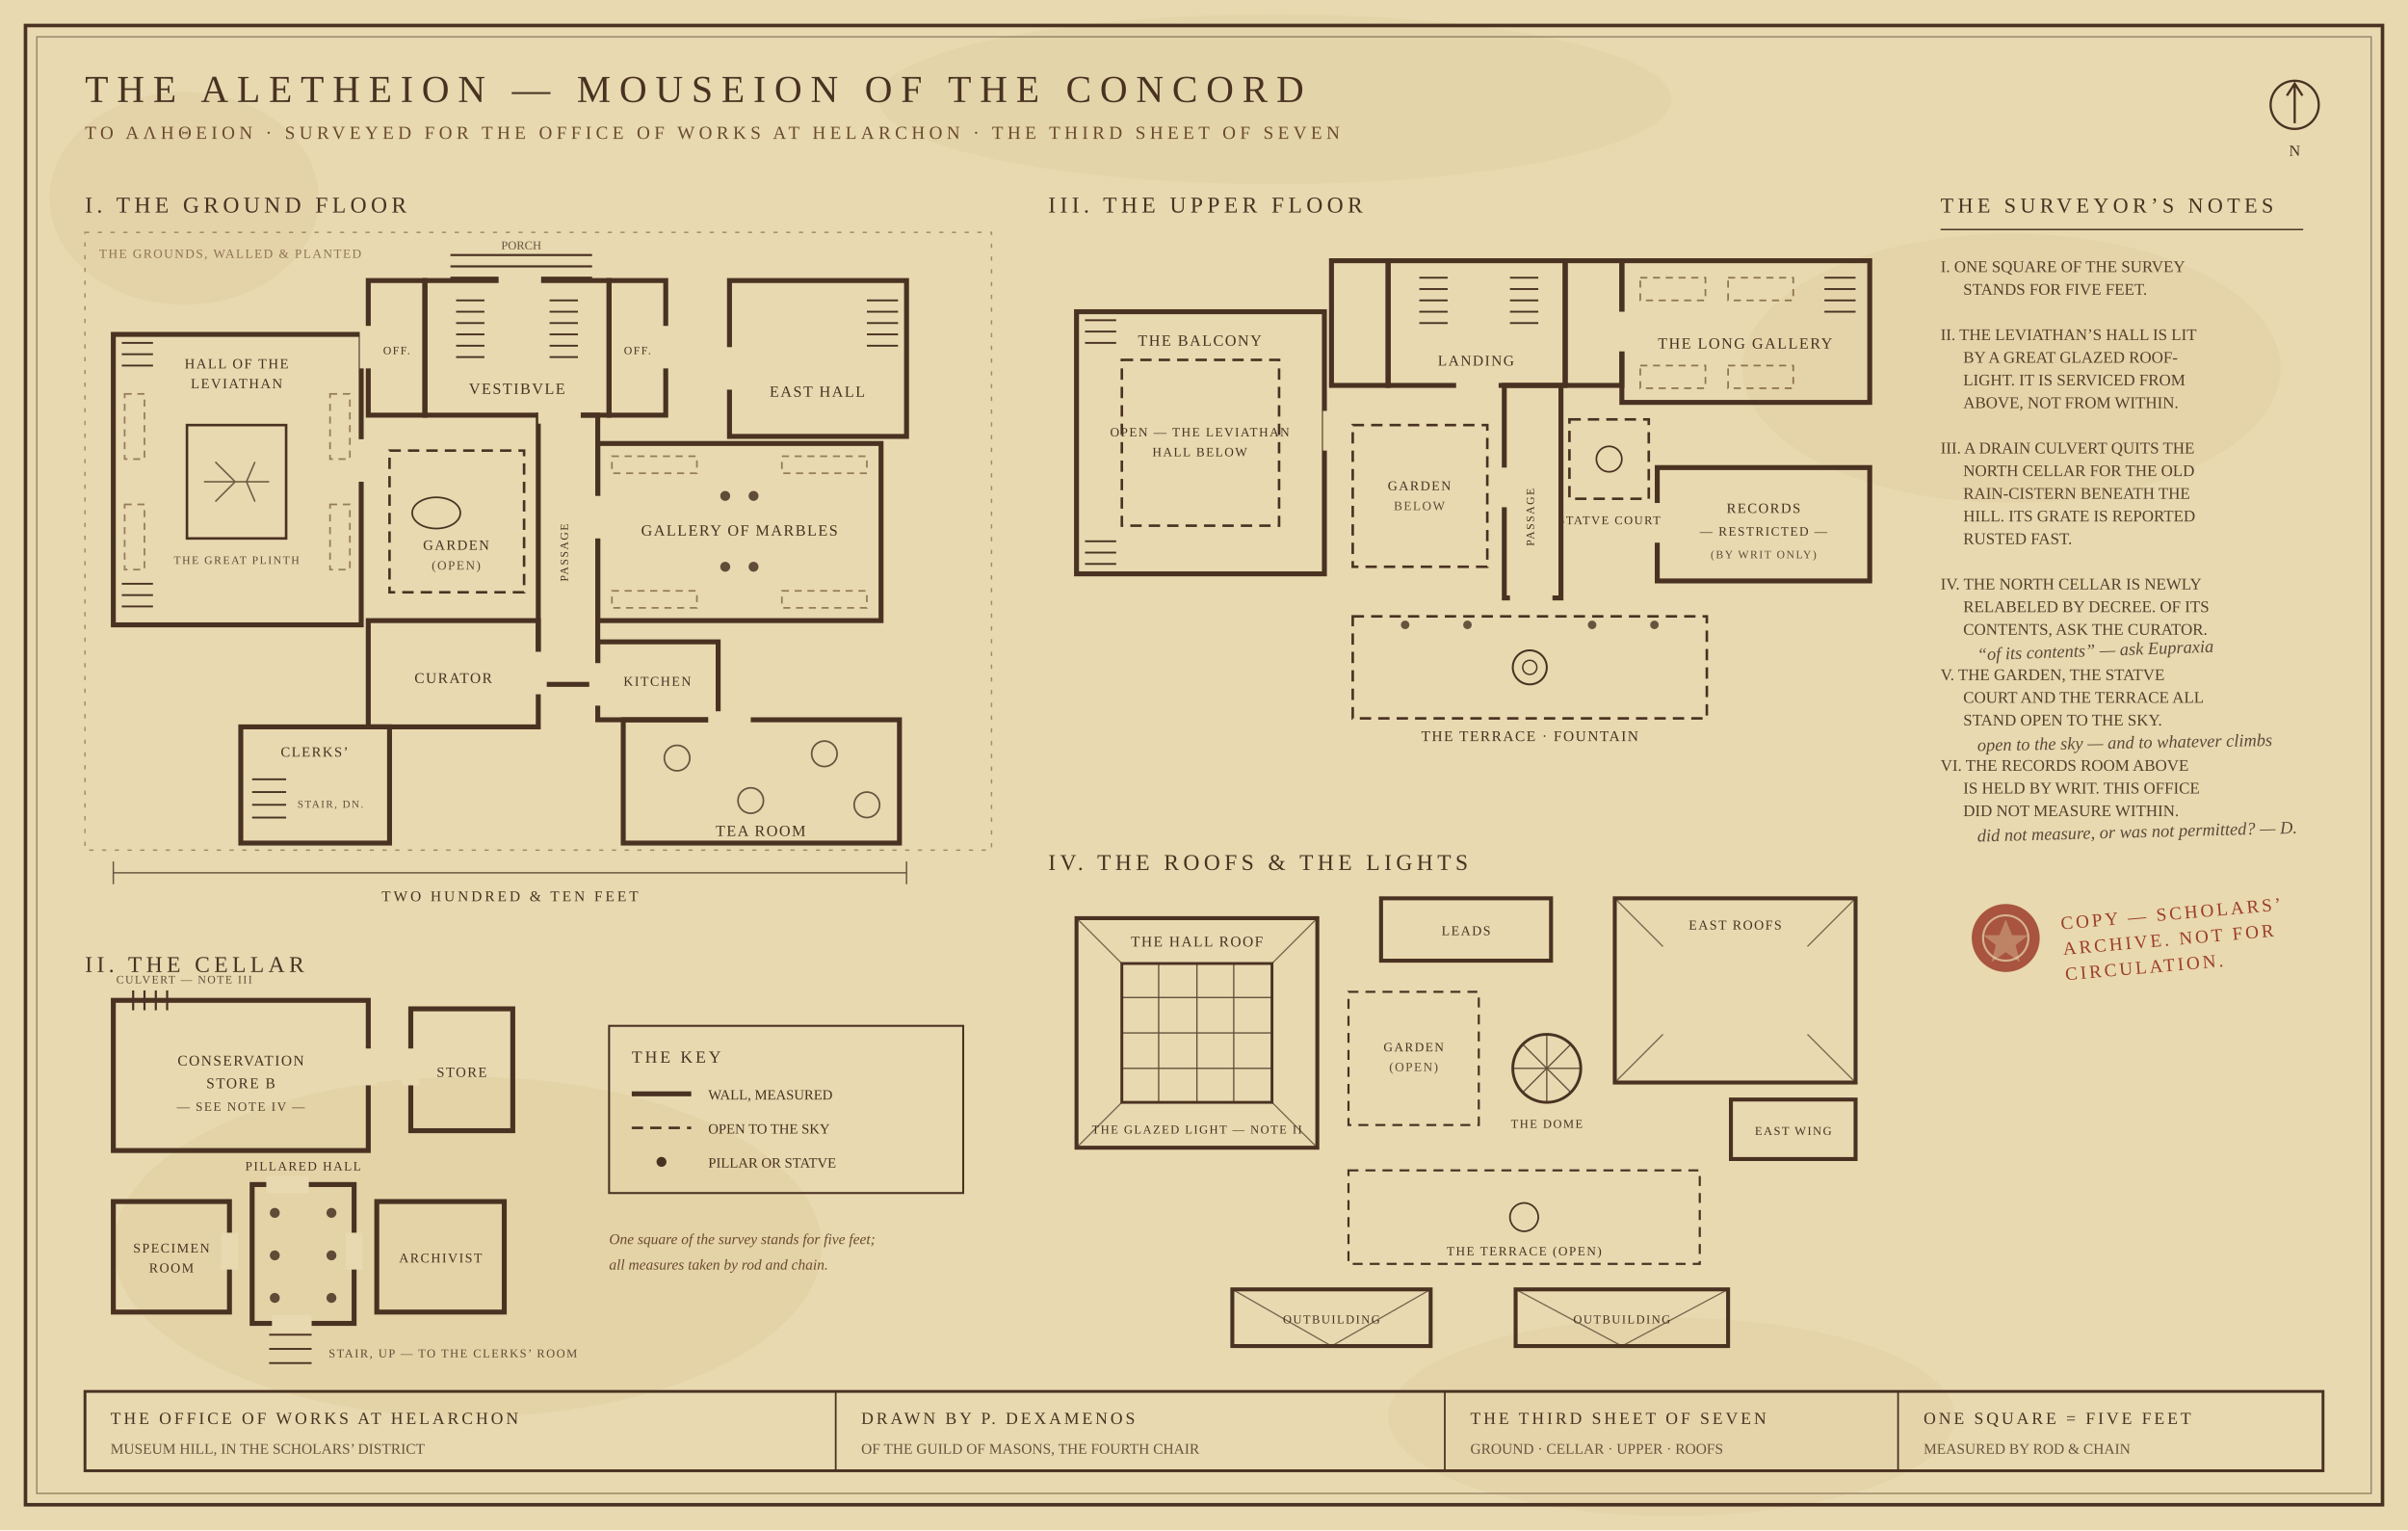
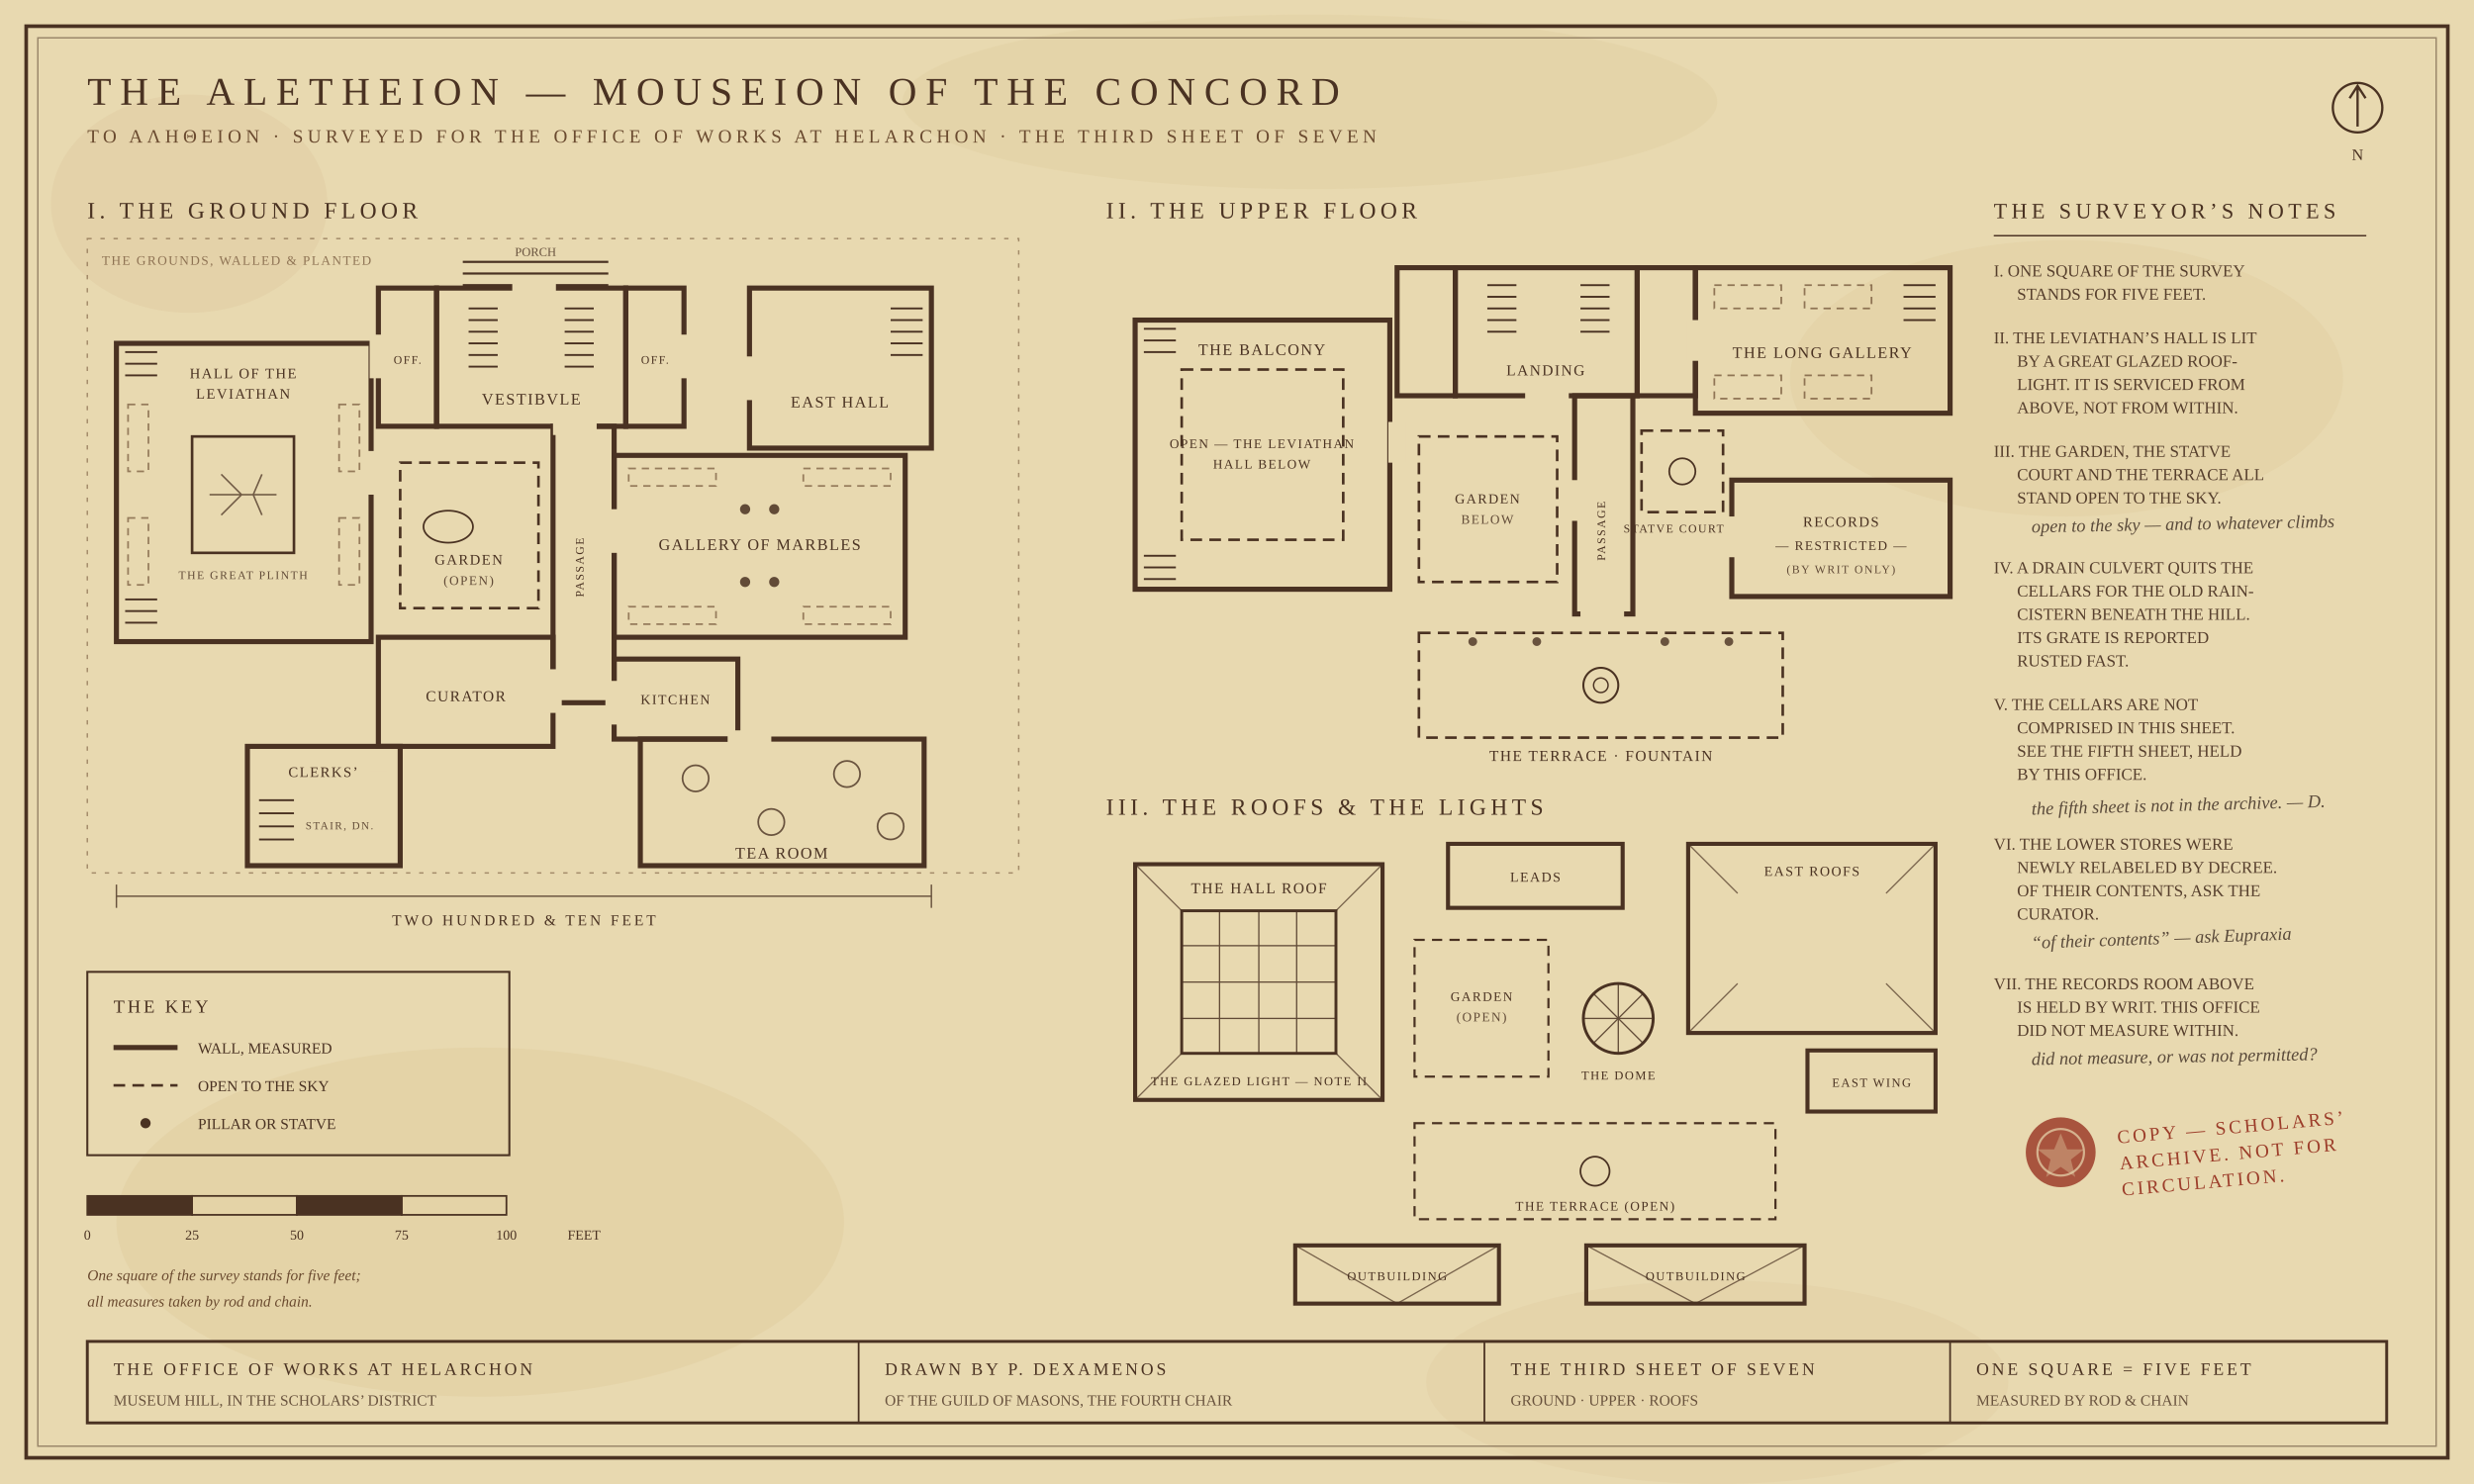
- <svg xmlns="http://www.w3.org/2000/svg" viewBox="0 0 1700 1080" font-family="Georgia, 'Times New Roman', serif">
-   <rect width="1700" height="1080" fill="#e8d9b0" />
-   <ellipse cx="330" cy="880" rx="250" ry="120" fill="#c9a96e" opacity="0.13" />
+ <svg xmlns="http://www.w3.org/2000/svg" viewBox="0 0 1700 1020" font-family="Georgia, 'Times New Roman', serif">
+   <rect width="1700" height="1020" fill="#e8d9b0" />
+   <ellipse cx="330" cy="840" rx="250" ry="120" fill="#c9a96e" opacity="0.13" />
  <ellipse cx="1420" cy="260" rx="190" ry="95" fill="#c9a96e" opacity="0.11" />
  <ellipse cx="900" cy="70" rx="280" ry="60" fill="#d8c491" opacity="0.22" />
  <ellipse cx="130" cy="140" rx="95" ry="75" fill="#b98d5f" opacity="0.09" />
-   <ellipse cx="1180" cy="1000" rx="200" ry="70" fill="#b98d5f" opacity="0.07" />
-   <rect x="18" y="18" width="1664" height="1044" fill="none" stroke="#4a3222" stroke-width="2.5" />
-   <rect x="26" y="26" width="1648" height="1028" fill="none" stroke="#4a3222" stroke-width="1" opacity="0.5" />
+   <ellipse cx="1180" cy="950" rx="200" ry="70" fill="#b98d5f" opacity="0.07" />
+   <rect x="18" y="18" width="1664" height="984" fill="none" stroke="#4a3222" stroke-width="2.5" />
+   <rect x="26" y="26" width="1648" height="968" fill="none" stroke="#4a3222" stroke-width="1" opacity="0.5" />
  <text x="60" y="72" font-size="27" fill="#4a3222" letter-spacing="6">THE ALETHEION — MOUSEION OF THE CONCORD</text>
  <text x="60" y="98" font-size="13" fill="#6a4a2f" letter-spacing="3">ΤΟ ΑΛΗΘΕΙΟΝ · SURVEYED FOR THE OFFICE OF WORKS AT HELARCHON · THE THIRD SHEET OF SEVEN</text>
  <g transform="translate(1620,74)" stroke="#4a3222" fill="none" stroke-width="1.6">
    <circle r="17" />
    <path d="M0 13 L0 -15 M-5.5 -6.5 L0 -15 L5.5 -6.5" />
  </g>
  <text x="1620" y="110" font-size="11" fill="#4a3222" text-anchor="middle">N</text>
  <g transform="translate(60,150)">
    <text x="0" y="0" font-size="16" fill="#4a3222" letter-spacing="3">I. THE GROUND FLOOR</text>
    <rect x="0" y="14" width="640" height="436" fill="none" stroke="#6a4a2f" stroke-width="1" stroke-dasharray="3 6" opacity="0.55" />
    <text x="10" y="32" font-size="9" fill="#6a4a2f" opacity="0.7" letter-spacing="1">THE GROUNDS, WALLED &amp; PLANTED</text>
    <g stroke="#4a3222" stroke-width="1.5" fill="none">
      <path d="M258 30 h100 M258 38 h100 M258 46 h100" />
    </g>
    <text x="308" y="26" font-size="8.5" fill="#4a3222" opacity="0.8" text-anchor="middle">PORCH</text>
    <g fill="none" stroke="#4a3222" stroke-width="3.5">
      <rect x="20" y="86" width="175" height="205" />
      <rect x="240" y="48" width="130" height="95" />
      <rect x="200" y="48" width="40" height="95" />
      <rect x="370" y="48" width="40" height="95" />
      <rect x="320" y="143" width="42" height="190" />
      <rect x="362" y="163" width="200" height="125" />
      <rect x="455" y="48" width="125" height="110" />
      <rect x="200" y="288" width="120" height="75" />
      <rect x="110" y="363" width="105" height="82" />
      <rect x="362" y="303" width="85" height="55" />
      <rect x="380" y="358" width="195" height="87" />
    </g>
    <rect x="215" y="168" width="95" height="100" fill="none" stroke="#4a3222" stroke-width="1.8" stroke-dasharray="8 5" />
    <ellipse cx="248" cy="212" rx="17" ry="11" fill="none" stroke="#4a3222" stroke-width="1.2" />
    <g fill="#e8d9b0">
      <rect x="292" y="42" width="30" height="12" />
      <rect x="320" y="137" width="30" height="12" />
      <rect x="194" y="80" width="12" height="30" />
      <rect x="404" y="80" width="12" height="30" />
      <rect x="189" y="160" width="12" height="30" />
      <rect x="356" y="200" width="12" height="30" />
      <rect x="449" y="95" width="12" height="30" />
      <rect x="314" y="310" width="12" height="30" />
      <rect x="356" y="318" width="12" height="30" />
      <rect x="440" y="352" width="30" height="12" />
      <rect x="194" y="380" width="12" height="30" />
    </g>
    <g stroke="#4a3222" stroke-width="1.3" fill="none">
      <path d="M262 62 h20 M262 70 h20 M262 78 h20 M262 86 h20 M262 94 h20 M262 102 h20" />
      <path d="M328 62 h20 M328 70 h20 M328 78 h20 M328 86 h20 M328 94 h20 M328 102 h20" />
      <path d="M26 92 h22 M26 100 h22 M26 108 h22" />
      <path d="M26 262 h22 M26 270 h22 M26 278 h22" />
      <path d="M552 62 h22 M552 70 h22 M552 78 h22 M552 86 h22 M552 94 h22" />
      <path d="M118 400 h24 M118 409 h24 M118 418 h24 M118 427 h24" />
    </g>
    <rect x="72" y="150" width="70" height="80" fill="none" stroke="#4a3222" stroke-width="1.8" />
    <path d="M84 190 h46 M92 176 l14 14 -14 14 M120 176 l-6 14 6 14" stroke="#4a3222" stroke-width="1.1" fill="none" opacity="0.75" />
    <g fill="none" stroke="#6a4a2f" stroke-width="1.2" stroke-dasharray="5 4" opacity="0.65">
      <rect x="28" y="128" width="14" height="46" />
      <rect x="28" y="206" width="14" height="46" />
      <rect x="173" y="128" width="14" height="46" />
      <rect x="173" y="206" width="14" height="46" />
      <rect x="372" y="172" width="60" height="12" />
      <rect x="492" y="172" width="60" height="12" />
      <rect x="372" y="267" width="60" height="12" />
      <rect x="492" y="267" width="60" height="12" />
    </g>
    <g fill="#4a3222" opacity="0.85">
      <circle cx="452" cy="200" r="3.5" />
      <circle cx="472" cy="200" r="3.5" />
      <circle cx="452" cy="250" r="3.5" />
      <circle cx="472" cy="250" r="3.5" />
    </g>
    <g fill="none" stroke="#4a3222" stroke-width="1.2" opacity="0.8">
      <circle cx="418" cy="385" r="9" />
      <circle cx="470" cy="415" r="9" />
      <circle cx="522" cy="382" r="9" />
      <circle cx="552" cy="418" r="9" />
    </g>
    <g fill="#4a3222" letter-spacing="1">
      <text x="107" y="110" font-size="10" text-anchor="middle">HALL OF THE</text>
      <text x="107" y="124" font-size="10" text-anchor="middle">LEVIATHAN</text>
      <text x="107" y="248" font-size="8" text-anchor="middle" opacity="0.85">THE GREAT PLINTH</text>
      <text x="305" y="128" font-size="11" text-anchor="middle">VESTIBVLE</text>
      <text x="220" y="100" font-size="8" text-anchor="middle">OFF.</text>
      <text x="390" y="100" font-size="8" text-anchor="middle">OFF.</text>
      <text x="262" y="238" font-size="10" text-anchor="middle">GARDEN</text>
      <text x="262" y="252" font-size="9" text-anchor="middle" opacity="0.85">(OPEN)</text>
      <text x="341" y="240" font-size="8" text-anchor="middle" transform="rotate(-90 341 240)">PASSAGE</text>
      <text x="462" y="228" font-size="11" text-anchor="middle">GALLERY OF MARBLES</text>
      <text x="517" y="130" font-size="11" text-anchor="middle">EAST HALL</text>
      <text x="260" y="332" font-size="10.5" text-anchor="middle">CURATOR</text>
      <text x="162" y="384" font-size="10" text-anchor="middle">CLERKS’</text>
      <text x="150" y="420" font-size="7.5" opacity="0.85">STAIR, DN.</text>
      <text x="404" y="334" font-size="9.5" text-anchor="middle">KITCHEN</text>
      <text x="477" y="440" font-size="11" text-anchor="middle">TEA ROOM</text>
    </g>
    <g stroke="#4a3222" stroke-width="1" opacity="0.8">
      <line x1="20" y1="466" x2="580" y2="466" />
      <line x1="20" y1="458" x2="20" y2="474" />
      <line x1="580" y1="458" x2="580" y2="474" />
    </g>
    <text x="300" y="486" font-size="10.5" fill="#4a3222" text-anchor="middle" letter-spacing="2">TWO HUNDRED &amp; TEN FEET</text>
  </g>
-   <g transform="translate(60,686)">
-     <text x="0" y="0" font-size="16" fill="#4a3222" letter-spacing="3">II. THE CELLAR</text>
-     <g fill="none" stroke="#4a3222" stroke-width="3.5">
-       <rect x="20" y="20" width="180" height="106" />
-       <rect x="230" y="26" width="72" height="86" />
-       <rect x="118" y="150" width="72" height="98" />
-       <rect x="20" y="162" width="82" height="78" />
-       <rect x="206" y="162" width="90" height="78" />
-     </g>
-     <g fill="#e8d9b0">
-       <rect x="128" y="144" width="30" height="12" />
-       <rect x="194" y="54" width="12" height="26" />
-       <rect x="224" y="54" width="12" height="26" />
-       <rect x="96" y="184" width="12" height="26" />
-       <rect x="184" y="184" width="12" height="26" />
-       <rect x="132" y="242" width="28" height="12" />
-     </g>
-     <g fill="#4a3222" opacity="0.85">
-       <circle cx="134" cy="170" r="3.5" />
-       <circle cx="174" cy="170" r="3.5" />
-       <circle cx="134" cy="200" r="3.5" />
-       <circle cx="174" cy="200" r="3.5" />
-       <circle cx="134" cy="230" r="3.5" />
-       <circle cx="174" cy="230" r="3.5" />
-     </g>
-     <g stroke="#4a3222" stroke-width="1.5">
-       <line x1="34" y1="13" x2="34" y2="27" />
-       <line x1="42" y1="13" x2="42" y2="27" />
-       <line x1="50" y1="13" x2="50" y2="27" />
-       <line x1="58" y1="13" x2="58" y2="27" />
-     </g>
-     <g stroke="#4a3222" stroke-width="1.3" fill="none">
-       <path d="M130 256 h30 M130 266 h30 M130 276 h30" />
-     </g>
-     <g fill="#4a3222" letter-spacing="1">
-       <text x="110" y="66" font-size="10.5" text-anchor="middle">CONSERVATION</text>
-       <text x="110" y="82" font-size="10.5" text-anchor="middle">STORE B</text>
-       <text x="110" y="98" font-size="9" text-anchor="middle" opacity="0.9">— SEE NOTE IV —</text>
-       <text x="70" y="8" font-size="8" text-anchor="middle" opacity="0.85">CULVERT — NOTE III</text>
-       <text x="266" y="74" font-size="10" text-anchor="middle">STORE</text>
-       <text x="154" y="140" font-size="9" text-anchor="middle">PILLARED HALL</text>
-       <text x="61" y="198" font-size="9.5" text-anchor="middle">SPECIMEN</text>
-       <text x="61" y="212" font-size="9.5" text-anchor="middle">ROOM</text>
-       <text x="251" y="205" font-size="9.5" text-anchor="middle">ARCHIVIST</text>
-       <text x="172" y="272" font-size="8.5" opacity="0.85">STAIR, UP — TO THE CLERKS’ ROOM</text>
-     </g>
-   </g>
-   <g transform="translate(430,724)">
-     <rect x="0" y="0" width="250" height="118" fill="none" stroke="#4a3222" stroke-width="1.4" />
-     <text x="16" y="26" font-size="12" fill="#4a3222" letter-spacing="2">THE KEY</text>
-     <line x1="16" y1="48" x2="58" y2="48" stroke="#4a3222" stroke-width="3.5" />
-     <text x="70" y="52" font-size="10" fill="#4a3222">WALL, MEASURED</text>
-     <line x1="16" y1="72" x2="58" y2="72" stroke="#4a3222" stroke-width="1.8" stroke-dasharray="8 5" />
-     <text x="70" y="76" font-size="10" fill="#4a3222">OPEN TO THE SKY</text>
-     <circle cx="37" cy="96" r="3.5" fill="#4a3222" />
-     <text x="70" y="100" font-size="10" fill="#4a3222">PILLAR OR STATVE</text>
-   </g>
-   <text x="430" y="878" font-size="10.5" fill="#6a4a2f" font-style="italic">One square of the survey stands for five feet;</text>
-   <text x="430" y="896" font-size="10.5" fill="#6a4a2f" font-style="italic">all measures taken by rod and chain.</text>
-   <g transform="translate(740,150)">
-     <text x="0" y="0" font-size="16" fill="#4a3222" letter-spacing="3">III. THE UPPER FLOOR</text>
+   <g transform="translate(60,668)">
+     <rect x="0" y="0" width="290" height="126" fill="none" stroke="#4a3222" stroke-width="1.4" />
+     <text x="18" y="28" font-size="12.5" fill="#4a3222" letter-spacing="2">THE KEY</text>
+     <line x1="18" y1="52" x2="62" y2="52" stroke="#4a3222" stroke-width="3.5" />
+     <text x="76" y="56" font-size="10.5" fill="#4a3222">WALL, MEASURED</text>
+     <line x1="18" y1="78" x2="62" y2="78" stroke="#4a3222" stroke-width="1.8" stroke-dasharray="8 5" />
+     <text x="76" y="82" font-size="10.5" fill="#4a3222">OPEN TO THE SKY</text>
+     <circle cx="40" cy="104" r="3.5" fill="#4a3222" />
+     <text x="76" y="108" font-size="10.5" fill="#4a3222">PILLAR OR STATVE</text>
+   </g>
+   <g transform="translate(60,822)">
+     <g stroke="#4a3222" stroke-width="1.2">
+       <rect x="0" y="0" width="72" height="13" fill="#4a3222" />
+       <rect x="72" y="0" width="72" height="13" fill="none" />
+       <rect x="144" y="0" width="72" height="13" fill="#4a3222" />
+       <rect x="216" y="0" width="72" height="13" fill="none" />
+     </g>
+     <g fill="#4a3222" font-size="9.5" text-anchor="middle">
+       <text x="0" y="30">0</text>
+       <text x="72" y="30">25</text>
+       <text x="144" y="30">50</text>
+       <text x="216" y="30">75</text>
+       <text x="288" y="30">100</text>
+       <text x="330" y="30" text-anchor="start">FEET</text>
+     </g>
+     <text x="0" y="58" font-size="10.5" fill="#6a4a2f" font-style="italic">One square of the survey stands for five feet;</text>
+     <text x="0" y="76" font-size="10.5" fill="#6a4a2f" font-style="italic">all measures taken by rod and chain.</text>
+   </g>
+   <g transform="translate(760,150)">
+     <text x="0" y="0" font-size="16" fill="#4a3222" letter-spacing="3">II. THE UPPER FLOOR</text>
    <g fill="none" stroke="#4a3222" stroke-width="3.5">
      <rect x="20" y="70" width="175" height="185" />
      <rect x="240" y="34" width="125" height="88" />
      <rect x="200" y="34" width="40" height="88" />
      <rect x="365" y="34" width="40" height="88" />
      <rect x="322" y="122" width="40" height="150" />
      <rect x="405" y="34" width="175" height="100" />
      <rect x="430" y="180" width="150" height="80" />
    </g>
    <rect x="52" y="104" width="111" height="117" fill="none" stroke="#4a3222" stroke-width="1.8" stroke-dasharray="8 5" />
    <rect x="215" y="150" width="95" height="100" fill="none" stroke="#4a3222" stroke-width="1.8" stroke-dasharray="8 5" />
    <rect x="368" y="146" width="56" height="56" fill="none" stroke="#4a3222" stroke-width="1.8" stroke-dasharray="8 5" />
    <circle cx="396" cy="174" r="9" fill="none" stroke="#4a3222" stroke-width="1.2" />
    <rect x="215" y="285" width="250" height="72" fill="none" stroke="#4a3222" stroke-width="1.8" stroke-dasharray="8 5" />
    <circle cx="340" cy="321" r="12" fill="none" stroke="#4a3222" stroke-width="1.4" />
    <circle cx="340" cy="321" r="5" fill="none" stroke="#4a3222" stroke-width="1" />
    <g fill="#4a3222" opacity="0.8">
      <circle cx="252" cy="291" r="3" />
      <circle cx="296" cy="291" r="3" />
      <circle cx="384" cy="291" r="3" />
      <circle cx="428" cy="291" r="3" />
    </g>
    <g fill="#e8d9b0">
      <rect x="288" y="116" width="30" height="12" />
      <rect x="316" y="180" width="12" height="28" />
      <rect x="194" y="140" width="12" height="28" />
      <rect x="399" y="70" width="12" height="28" />
      <rect x="424" y="205" width="12" height="28" />
      <rect x="326" y="266" width="30" height="12" />
    </g>
    <g stroke="#4a3222" stroke-width="1.3" fill="none">
      <path d="M262 46 h20 M262 54 h20 M262 62 h20 M262 70 h20 M262 78 h20" />
      <path d="M326 46 h20 M326 54 h20 M326 62 h20 M326 70 h20 M326 78 h20" />
      <path d="M548 46 h22 M548 54 h22 M548 62 h22 M548 70 h22" />
      <path d="M26 76 h22 M26 84 h22 M26 92 h22" />
      <path d="M26 232 h22 M26 240 h22 M26 248 h22" />
    </g>
    <g fill="none" stroke="#6a4a2f" stroke-width="1.2" stroke-dasharray="5 4" opacity="0.7">
      <rect x="418" y="46" width="46" height="16" />
      <rect x="480" y="46" width="46" height="16" />
      <rect x="418" y="108" width="46" height="16" />
      <rect x="480" y="108" width="46" height="16" />
    </g>
    <g fill="#4a3222" letter-spacing="1">
      <text x="107" y="94" font-size="11" text-anchor="middle">THE BALCONY</text>
      <text x="107" y="158" font-size="9" text-anchor="middle">OPEN — THE LEVIATHAN</text>
      <text x="107" y="172" font-size="9" text-anchor="middle">HALL BELOW</text>
      <text x="302" y="108" font-size="10.5" text-anchor="middle">LANDING</text>
      <text x="262" y="196" font-size="9.5" text-anchor="middle">GARDEN</text>
      <text x="262" y="210" font-size="9" text-anchor="middle" opacity="0.85">BELOW</text>
      <text x="343" y="215" font-size="8" text-anchor="middle" transform="rotate(-90 343 215)">PASSAGE</text>
-       <text x="396" y="220" font-size="8.5" text-anchor="middle">STATVE COURT</text>
+       <text x="390" y="216" font-size="8" text-anchor="middle">STATVE COURT</text>
      <text x="492" y="96" font-size="11" text-anchor="middle">THE LONG GALLERY</text>
      <text x="505" y="212" font-size="10" text-anchor="middle">RECORDS</text>
      <text x="505" y="228" font-size="9" text-anchor="middle">— RESTRICTED —</text>
      <text x="505" y="244" font-size="8" text-anchor="middle" opacity="0.85">(BY WRIT ONLY)</text>
      <text x="340" y="373" font-size="10.5" text-anchor="middle">THE TERRACE · FOUNTAIN</text>
    </g>
  </g>
-   <g transform="translate(740,614)">
-     <text x="0" y="0" font-size="16" fill="#4a3222" letter-spacing="3">IV. THE ROOFS &amp; THE LIGHTS</text>
+   <g transform="translate(760,560)">
+     <text x="0" y="0" font-size="16" fill="#4a3222" letter-spacing="3">III. THE ROOFS &amp; THE LIGHTS</text>
    <g fill="none" stroke="#4a3222" stroke-width="2.8">
      <rect x="20" y="34" width="170" height="162" />
      <rect x="235" y="20" width="120" height="44" />
      <rect x="400" y="20" width="170" height="130" />
      <rect x="482" y="162" width="88" height="42" />
      <rect x="130" y="296" width="140" height="40" />
      <rect x="330" y="296" width="150" height="40" />
    </g>
    <rect x="52" y="66" width="106" height="98" fill="none" stroke="#4a3222" stroke-width="2" />
    <g stroke="#4a3222" stroke-width="0.9" opacity="0.85">
      <line x1="78" y1="66" x2="78" y2="164" />
      <line x1="105" y1="66" x2="105" y2="164" />
      <line x1="131" y1="66" x2="131" y2="164" />
      <line x1="52" y1="90" x2="158" y2="90" />
      <line x1="52" y1="115" x2="158" y2="115" />
      <line x1="52" y1="140" x2="158" y2="140" />
    </g>
    <circle cx="352" cy="140" r="24" fill="none" stroke="#4a3222" stroke-width="2" />
    <g stroke="#4a3222" stroke-width="0.9" opacity="0.85">
      <line x1="352" y1="116" x2="352" y2="164" />
      <line x1="328" y1="140" x2="376" y2="140" />
      <line x1="335" y1="123" x2="369" y2="157" />
      <line x1="369" y1="123" x2="335" y2="157" />
    </g>
    <rect x="212" y="86" width="92" height="94" fill="none" stroke="#4a3222" stroke-width="1.5" stroke-dasharray="7 5" />
    <rect x="212" y="212" width="248" height="66" fill="none" stroke="#4a3222" stroke-width="1.5" stroke-dasharray="7 5" />
    <circle cx="336" cy="245" r="10" fill="none" stroke="#4a3222" stroke-width="1.2" />
    <g stroke="#4a3222" stroke-width="0.9" opacity="0.7">
      <line x1="20" y1="34" x2="52" y2="66" />
      <line x1="190" y1="34" x2="158" y2="66" />
      <line x1="20" y1="196" x2="52" y2="164" />
      <line x1="190" y1="196" x2="158" y2="164" />
      <line x1="400" y1="20" x2="434" y2="54" />
      <line x1="570" y1="20" x2="536" y2="54" />
      <line x1="400" y1="150" x2="434" y2="116" />
      <line x1="570" y1="150" x2="536" y2="116" />
      <line x1="130" y1="296" x2="200" y2="336" />
      <line x1="270" y1="296" x2="200" y2="336" />
      <line x1="330" y1="296" x2="405" y2="336" />
      <line x1="480" y1="296" x2="405" y2="336" />
    </g>
    <g fill="#4a3222" letter-spacing="1">
      <text x="105" y="54" font-size="10.5" text-anchor="middle">THE HALL ROOF</text>
      <text x="105" y="186" font-size="8.5" text-anchor="middle">THE GLAZED LIGHT — NOTE II</text>
      <text x="295" y="46" font-size="9.5" text-anchor="middle">LEADS</text>
      <text x="258" y="128" font-size="9" text-anchor="middle">GARDEN</text>
      <text x="258" y="142" font-size="9" text-anchor="middle" opacity="0.85">(OPEN)</text>
      <text x="485" y="42" font-size="9.5" text-anchor="middle">EAST ROOFS</text>
      <text x="526" y="187" font-size="8.5" text-anchor="middle">EAST WING</text>
      <text x="352" y="182" font-size="8.5" text-anchor="middle">THE DOME</text>
      <text x="336" y="272" font-size="9" text-anchor="middle">THE TERRACE (OPEN)</text>
      <text x="200" y="320" font-size="8.5" text-anchor="middle">OUTBUILDING</text>
      <text x="405" y="320" font-size="8.5" text-anchor="middle">OUTBUILDING</text>
    </g>
  </g>
  <g transform="translate(1370,150)">
    <text x="0" y="0" font-size="15" fill="#4a3222" letter-spacing="3">THE SURVEYOR’S NOTES</text>
    <line x1="0" y1="12" x2="256" y2="12" stroke="#4a3222" stroke-width="1" />
    <g fill="#4a3222" font-size="11.5" opacity="0.92">
-       <text x="0" y="42">I. ONE SQUARE OF THE SURVEY</text>
-       <text x="16" y="58">STANDS FOR FIVE FEET.</text>
-       <text x="0" y="90">II. THE LEVIATHAN’S HALL IS LIT</text>
-       <text x="16" y="106">BY A GREAT GLAZED ROOF-</text>
-       <text x="16" y="122">LIGHT. IT IS SERVICED FROM</text>
-       <text x="16" y="138">ABOVE, NOT FROM WITHIN.</text>
-       <text x="0" y="170">III. A DRAIN CULVERT QUITS THE</text>
-       <text x="16" y="186">NORTH CELLAR FOR THE OLD</text>
-       <text x="16" y="202">RAIN-CISTERN BENEATH THE</text>
-       <text x="16" y="218">HILL. ITS GRATE IS REPORTED</text>
-       <text x="16" y="234">RUSTED FAST.</text>
-       <text x="0" y="266">IV. THE NORTH CELLAR IS NEWLY</text>
-       <text x="16" y="282">RELABELED BY DECREE. OF ITS</text>
-       <text x="16" y="298">CONTENTS, ASK THE CURATOR.</text>
-       <text x="0" y="330">V. THE GARDEN, THE STATVE</text>
-       <text x="16" y="346">COURT AND THE TERRACE ALL</text>
-       <text x="16" y="362">STAND OPEN TO THE SKY.</text>
-       <text x="0" y="394">VI. THE RECORDS ROOM ABOVE</text>
-       <text x="16" y="410">IS HELD BY WRIT. THIS OFFICE</text>
-       <text x="16" y="426">DID NOT MEASURE WITHIN.</text>
+       <text x="0" y="40">I. ONE SQUARE OF THE SURVEY</text>
+       <text x="16" y="56">STANDS FOR FIVE FEET.</text>
+       <text x="0" y="86">II. THE LEVIATHAN’S HALL IS LIT</text>
+       <text x="16" y="102">BY A GREAT GLAZED ROOF-</text>
+       <text x="16" y="118">LIGHT. IT IS SERVICED FROM</text>
+       <text x="16" y="134">ABOVE, NOT FROM WITHIN.</text>
+       <text x="0" y="164">III. THE GARDEN, THE STATVE</text>
+       <text x="16" y="180">COURT AND THE TERRACE ALL</text>
+       <text x="16" y="196">STAND OPEN TO THE SKY.</text>
+       <text x="0" y="244">IV. A DRAIN CULVERT QUITS THE</text>
+       <text x="16" y="260">CELLARS FOR THE OLD RAIN-</text>
+       <text x="16" y="276">CISTERN BENEATH THE HILL.</text>
+       <text x="16" y="292">ITS GRATE IS REPORTED</text>
+       <text x="16" y="308">RUSTED FAST.</text>
+       <text x="0" y="338">V. THE CELLARS ARE NOT</text>
+       <text x="16" y="354">COMPRISED IN THIS SHEET.</text>
+       <text x="16" y="370">SEE THE FIFTH SHEET, HELD</text>
+       <text x="16" y="386">BY THIS OFFICE.</text>
+       <text x="0" y="434">VI. THE LOWER STORES WERE</text>
+       <text x="16" y="450">NEWLY RELABELED BY DECREE.</text>
+       <text x="16" y="466">OF THEIR CONTENTS, ASK THE</text>
+       <text x="16" y="482">CURATOR.</text>
+       <text x="0" y="530">VII. THE RECORDS ROOM ABOVE</text>
+       <text x="16" y="546">IS HELD BY WRIT. THIS OFFICE</text>
+       <text x="16" y="562">DID NOT MEASURE WITHIN.</text>
    </g>
    <g fill="#5a4a3a" font-size="12.5" font-style="italic">
-       <text x="26" y="316" transform="rotate(-2 26 316)">“of its contents” — ask Eupraxia</text>
-       <text x="26" y="380" transform="rotate(-1 26 380)">open to the sky — and to whatever climbs</text>
-       <text x="26" y="444" transform="rotate(-1.5 26 444)">did not measure, or was not permitted? — D.</text>
-     </g>
-     <g transform="translate(20,486)">
+       <text x="26" y="216" transform="rotate(-1 26 216)">open to the sky — and to whatever climbs</text>
+       <text x="26" y="410" transform="rotate(-1.5 26 410)">the fifth sheet is not in the archive. — D.</text>
+       <text x="26" y="502" transform="rotate(-2 26 502)">“of their contents” — ask Eupraxia</text>
+       <text x="26" y="582" transform="rotate(-1 26 582)">did not measure, or was not permitted?</text>
+     </g>
+     <g transform="translate(20,616)">
      <circle cx="26" cy="26" r="24" fill="#9c3d2a" opacity="0.85" />
      <circle cx="26" cy="26" r="16" fill="none" stroke="#e8d9b0" stroke-width="1.5" opacity="0.7" />
      <path d="M26 13 L30.5 24 L42 24 L33 31 L36 43 L26 36 L16 43 L19 31 L10 24 L21.5 24 Z" fill="#e8d9b0" opacity="0.35" />
      <g transform="translate(64,6) rotate(-5)" fill="#9c3d2a">
        <text x="0" y="14" font-size="13" letter-spacing="2">COPY — SCHOLARS’</text>
        <text x="0" y="32" font-size="13" letter-spacing="2">ARCHIVE. NOT FOR</text>
        <text x="0" y="50" font-size="13" letter-spacing="2">CIRCULATION.</text>
      </g>
    </g>
  </g>
-   <g transform="translate(60,982)">
+   <g transform="translate(60,922)">
    <rect x="0" y="0" width="1580" height="56" fill="none" stroke="#4a3222" stroke-width="2" />
    <line x1="530" y1="0" x2="530" y2="56" stroke="#4a3222" stroke-width="1.2" />
    <line x1="960" y1="0" x2="960" y2="56" stroke="#4a3222" stroke-width="1.2" />
    <line x1="1280" y1="0" x2="1280" y2="56" stroke="#4a3222" stroke-width="1.2" />
    <g fill="#4a3222">
      <text x="18" y="23" font-size="12" letter-spacing="2">THE OFFICE OF WORKS AT HELARCHON</text>
      <text x="18" y="44" font-size="10.5" opacity="0.8">MUSEUM HILL, IN THE SCHOLARS’ DISTRICT</text>
      <text x="548" y="23" font-size="12" letter-spacing="2">DRAWN BY P. DEXAMENOS</text>
      <text x="548" y="44" font-size="10.5" opacity="0.8">OF THE GUILD OF MASONS, THE FOURTH CHAIR</text>
      <text x="978" y="23" font-size="12" letter-spacing="2">THE THIRD SHEET OF SEVEN</text>
-       <text x="978" y="44" font-size="10.5" opacity="0.8">GROUND · CELLAR · UPPER · ROOFS</text>
+       <text x="978" y="44" font-size="10.5" opacity="0.8">GROUND · UPPER · ROOFS</text>
      <text x="1298" y="23" font-size="12" letter-spacing="2">ONE SQUARE = FIVE FEET</text>
      <text x="1298" y="44" font-size="10.5" opacity="0.8">MEASURED BY ROD &amp; CHAIN</text>
    </g>
  </g>
</svg>
